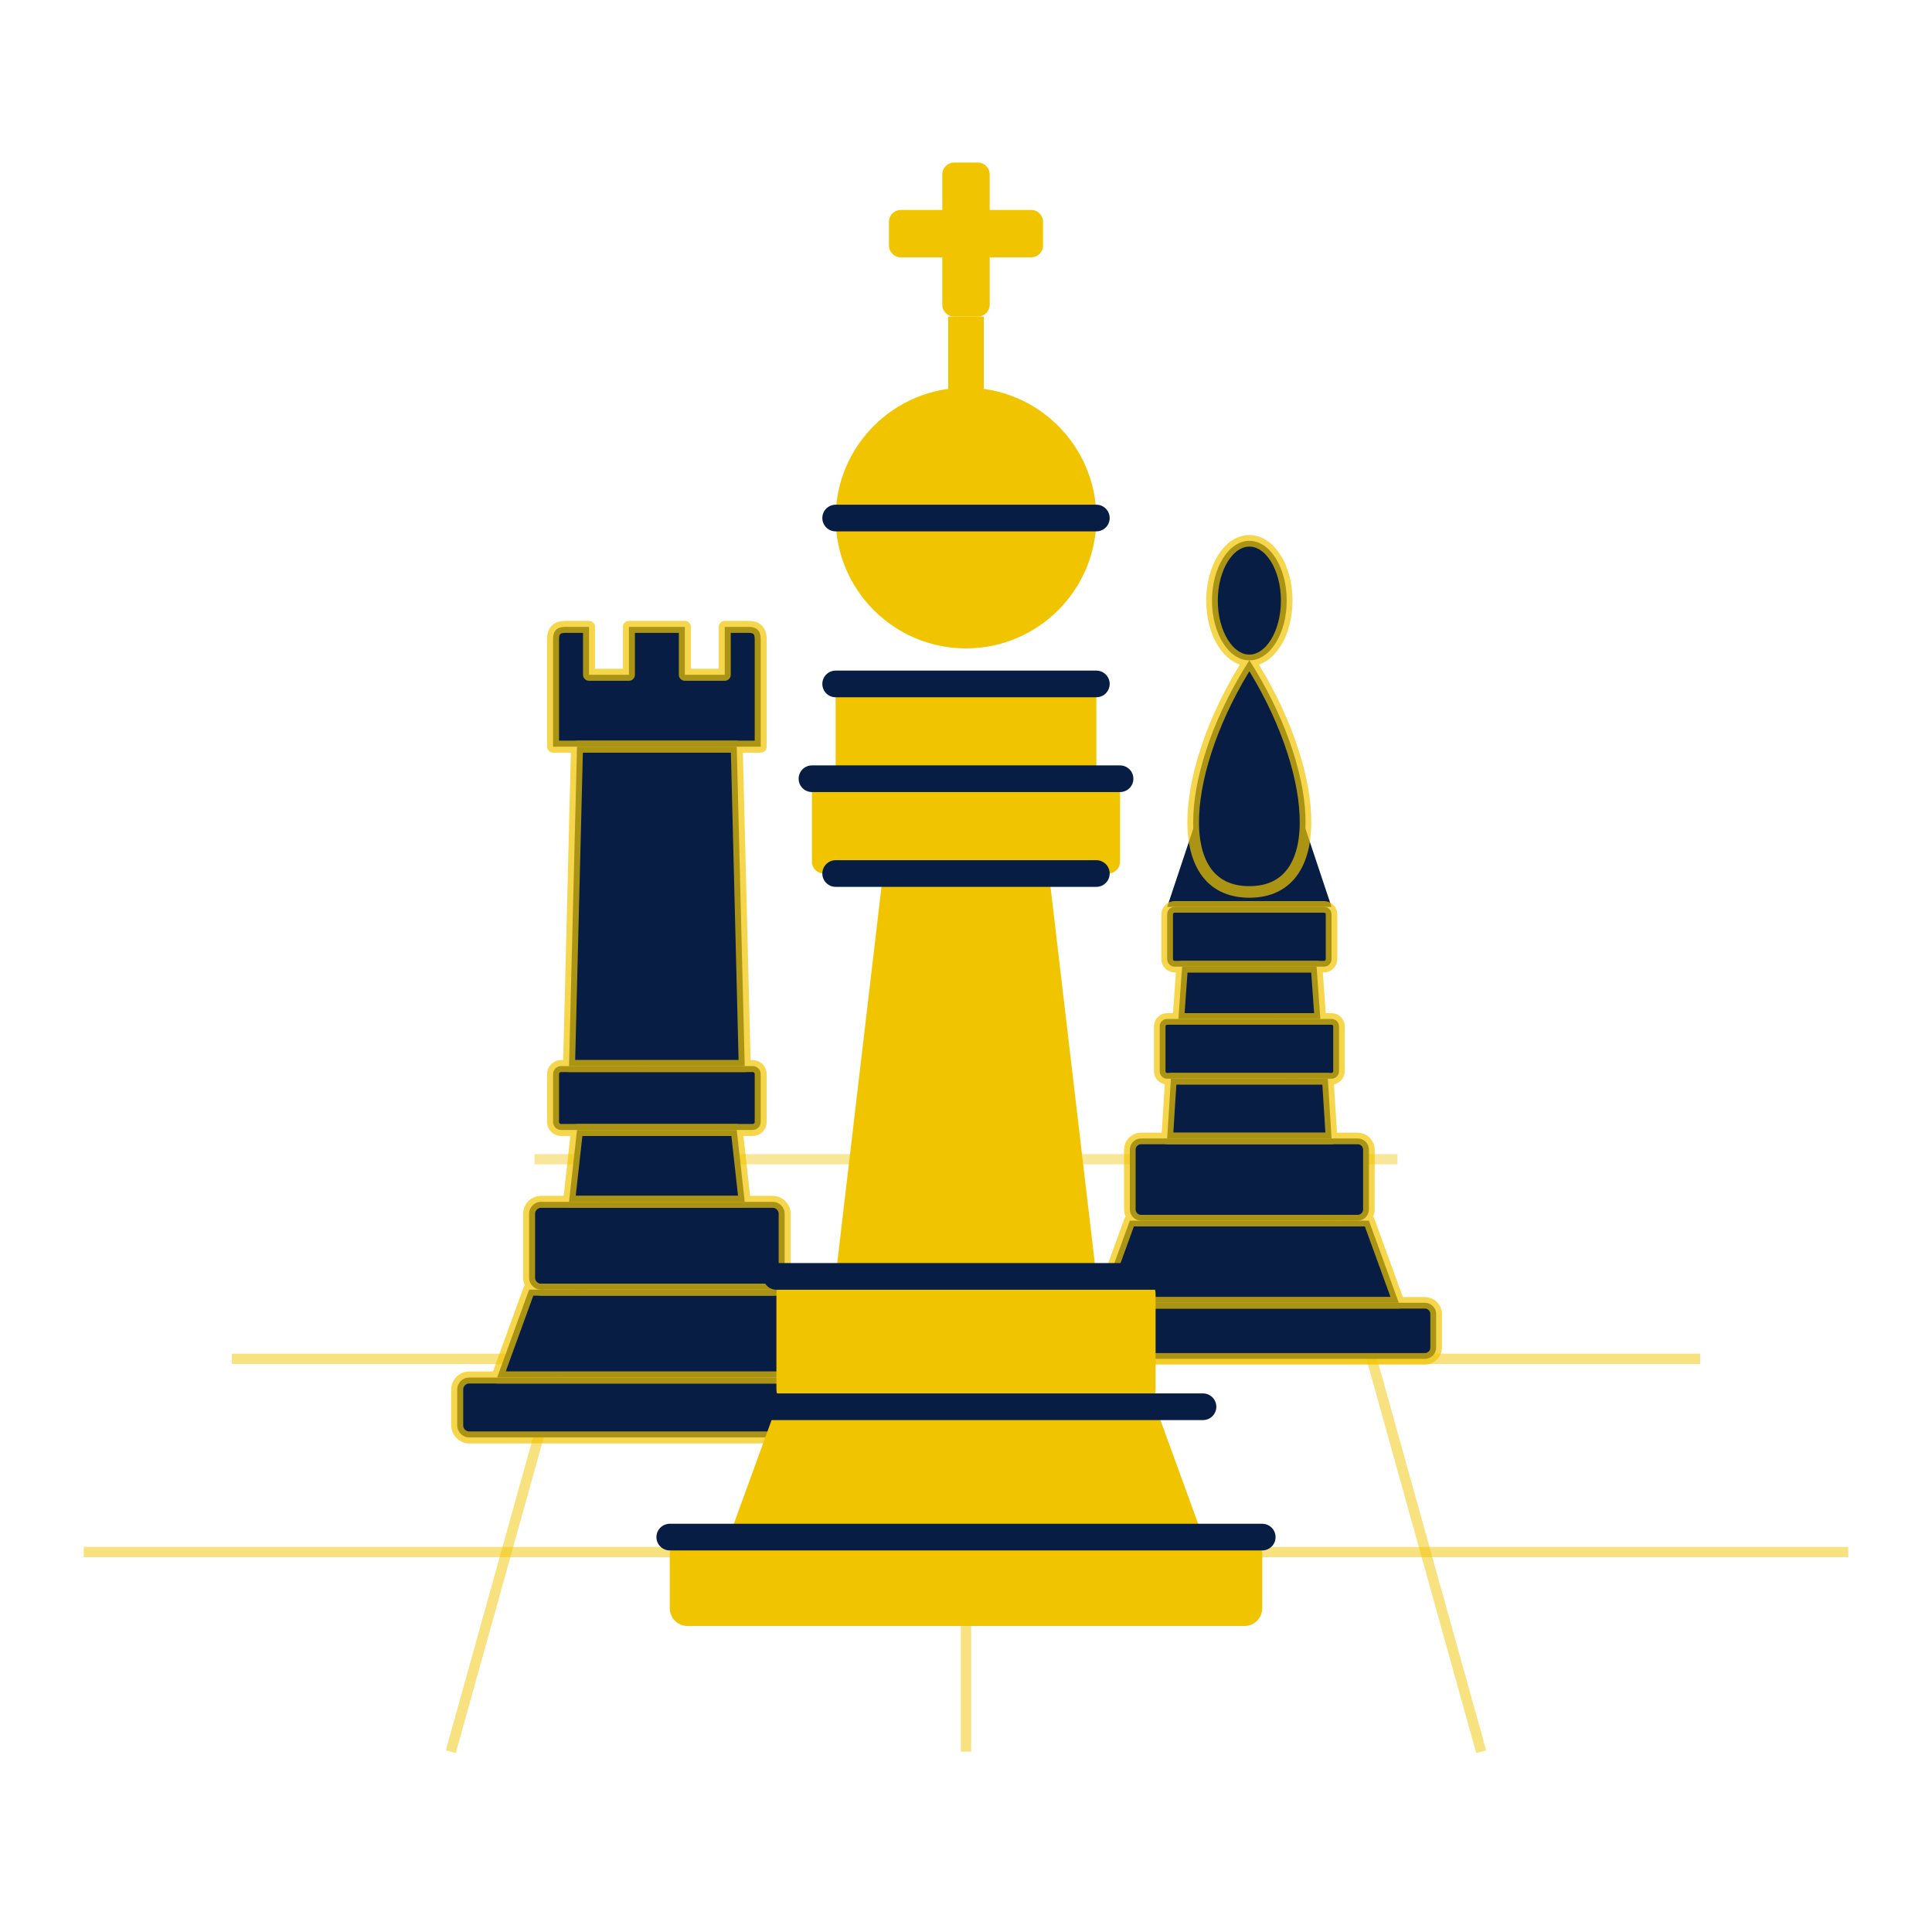
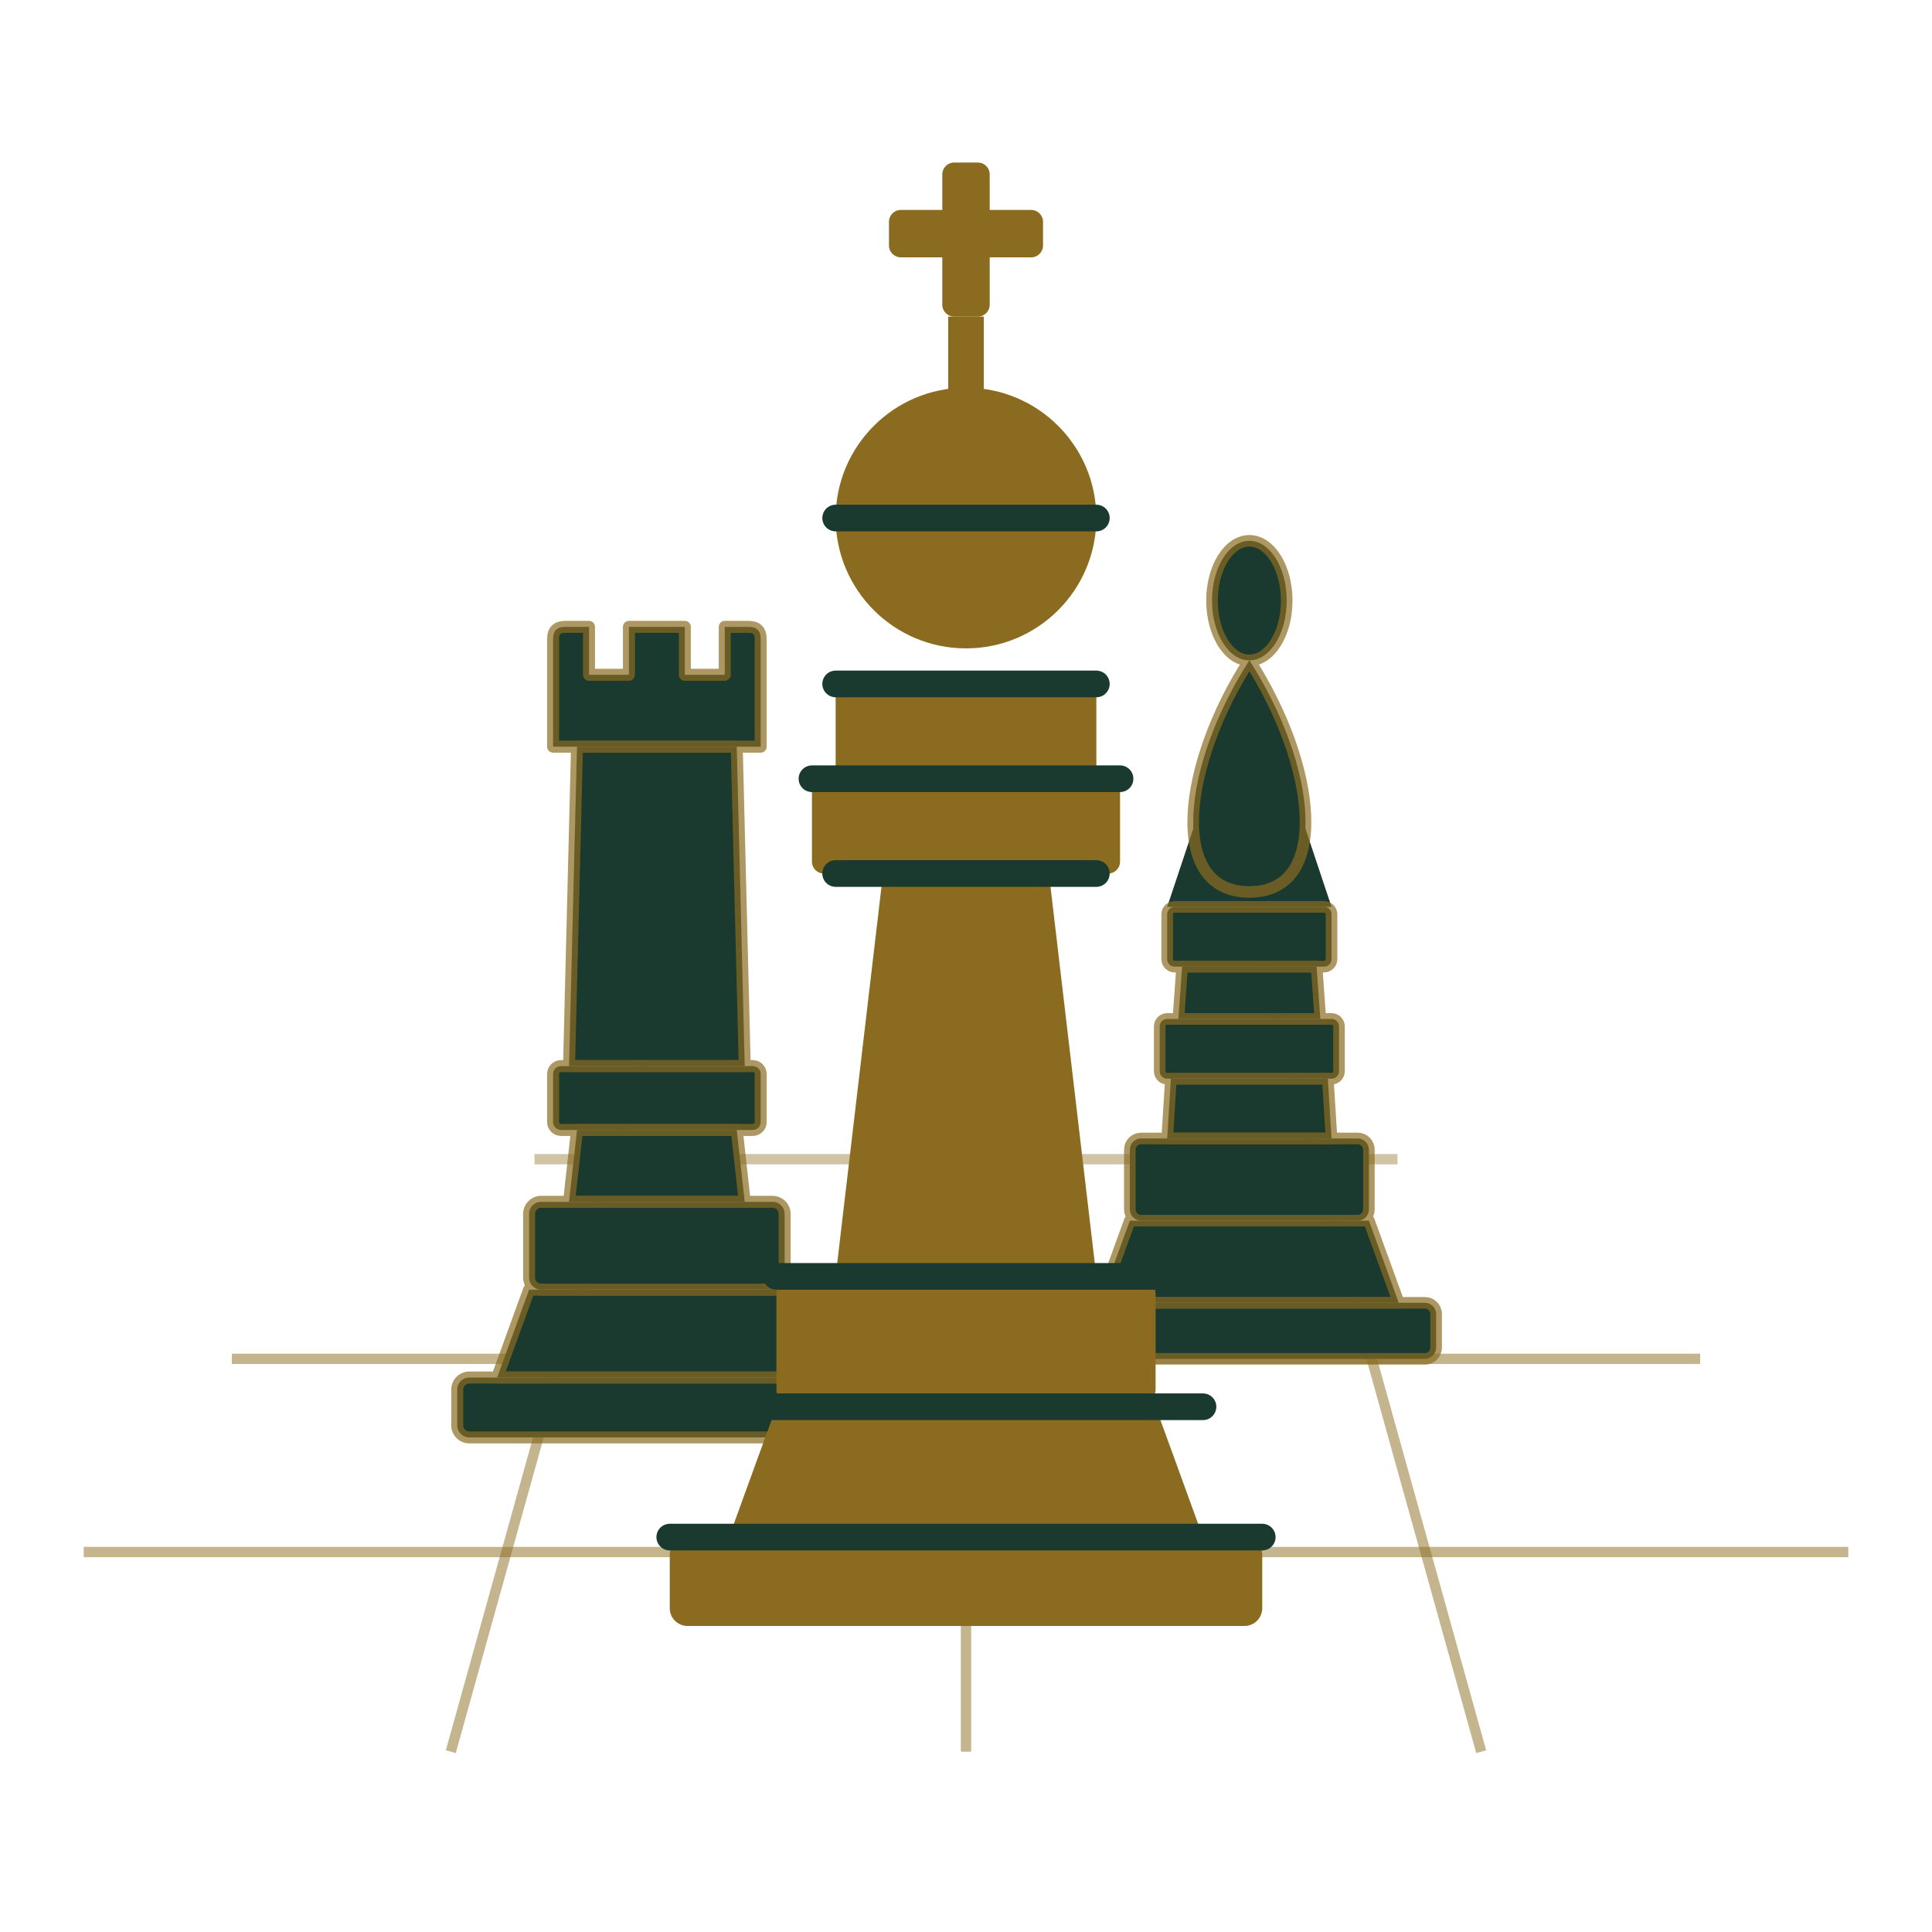
<svg xmlns="http://www.w3.org/2000/svg" viewBox="80 100 300 300" width="600" height="600">
-   <g stroke="#f1c400" fill="none">
+   <g stroke="#8a6b1f" fill="none">
    <line x1="116" y1="311" x2="344" y2="311" stroke-width="1.6" opacity="0.5" />
    <line x1="93" y1="341" x2="367" y2="341" stroke-width="1.6" opacity="0.5" />
    <line x1="163" y1="280" x2="297" y2="280" stroke-width="1.6" opacity="0.4" />
    <line x1="230" y1="250" x2="230" y2="372" stroke-width="1.6" opacity="0.5" />
    <line x1="184" y1="250" x2="150" y2="372" stroke-width="1.6" opacity="0.5" />
    <line x1="276" y1="250" x2="310" y2="372" stroke-width="1.6" opacity="0.5" />
  </g>
  <g transform="translate(132.4,151.46) scale(0.62)">
-     <g fill="#081d44" stroke="none">
+     <g fill="#1b3a2f" stroke="none">
      <rect x="30" y="262" width="100" height="15" rx="3" />
      <path d="M40 262 L48 240 L112 240 L120 262 Z" />
      <rect x="48" y="218" width="64" height="22" rx="3" />
      <path d="M58 184 L60 104 L100 104 L102 184 Z" />
      <rect x="54" y="184" width="52" height="16" rx="2" />
      <path d="M58 218 L60 200 L100 200 L102 218 Z" />
      <path d="M54 104 L54 77 Q54 74 57 74 L63 74 L63 86 L73 86 L73 74 L87 74 L87 86 L97 86 L97 74 L103 74 Q106 74 106 77 L106 104 Z" />
    </g>
-     <g fill="none" stroke="#f1c400" stroke-width="3.0" stroke-linejoin="round" stroke-linecap="round" opacity="0.7">
+     <g fill="none" stroke="#8a6b1f" stroke-width="3.0" stroke-linejoin="round" stroke-linecap="round" opacity="0.7">
      <rect x="30" y="262" width="100" height="15" rx="3" />
      <path d="M40 262 L48 240 L112 240 L120 262 Z" />
      <rect x="48" y="218" width="64" height="22" rx="3" />
      <path d="M58 218 L60 200 L100 200 L102 218 Z" />
      <rect x="54" y="184" width="52" height="16" rx="2" />
      <path d="M58 184 L60 104 L100 104 L102 184 Z" />
      <path d="M54 104 L54 77 Q54 74 57 74 L63 74 L63 86 L73 86 L73 74 L87 74 L87 86 L97 86 L97 74 L103 74 Q106 74 106 77 L106 104 Z" />
    </g>
  </g>
  <g transform="translate(227.6,150.34) scale(0.58)">
-     <g fill="#081d44" stroke="none">
+     <g fill="#1b3a2f" stroke="none">
      <rect x="30" y="262" width="100" height="15" rx="3" />
      <path d="M40 262 L48 240 L112 240 L120 262 Z" />
      <rect x="48" y="218" width="64" height="22" rx="3" />
      <path d="M58 156 L80 90 L102 156 Z" />
      <path d="M80 152 C58 152 62 118 80 90 C98 118 102 152 80 152 Z" />
      <rect x="58" y="156" width="44" height="16" rx="2" />
      <path d="M61 186 L62 172 L98 172 L99 186 Z" />
      <rect x="56" y="186" width="48" height="16" rx="2" />
      <path d="M58 218 L59 202 L101 202 L102 218 Z" />
      <ellipse cx="80" cy="74" rx="10" ry="16" />
    </g>
-     <g fill="none" stroke="#f1c400" stroke-width="3.1" stroke-linejoin="round" stroke-linecap="round" opacity="0.7">
+     <g fill="none" stroke="#8a6b1f" stroke-width="3.1" stroke-linejoin="round" stroke-linecap="round" opacity="0.7">
      <rect x="30" y="262" width="100" height="15" rx="3" />
      <path d="M40 262 L48 240 L112 240 L120 262 Z" />
      <rect x="48" y="218" width="64" height="22" rx="3" />
      <path d="M58 218 L59 202 L101 202 L102 218 Z" />
      <rect x="56" y="186" width="48" height="16" rx="2" />
      <path d="M61 186 L62 172 L98 172 L99 186 Z" />
      <rect x="58" y="156" width="44" height="16" rx="2" />
      <path d="M80 152 C58 152 62 118 80 90 C98 118 102 152 80 152 Z" />
      <ellipse cx="80" cy="74" rx="10" ry="16" />
    </g>
  </g>
  <g transform="translate(156.4,97.64) scale(0.92)">
-     <g fill="#f1c400" stroke="none">
+     <g fill="#8a6b1f" stroke="none">
      <rect x="30" y="262" width="100" height="15" rx="3" />
      <path d="M40 262 L48 240 L112 240 L120 262 Z" />
      <rect x="48" y="218" width="64" height="22" rx="3" />
      <path d="M58 218 L66 150 L94 150 L102 218 Z" />
      <rect x="54" y="134" width="52" height="16" rx="2" />
      <rect x="58" y="118" width="44" height="16" rx="2" />
      <circle cx="80" cy="90" r="22" />
      <rect x="76" y="30" width="8" height="26" rx="2" />
      <rect x="67" y="38" width="26" height="8" rx="2" />
      <rect x="77" y="56" width="6" height="14" />
    </g>
-     <g stroke="#081d44" stroke-linecap="round" fill="none">
+     <g stroke="#1b3a2f" stroke-linecap="round" fill="none">
      <line x1="58" y1="90" x2="102" y2="90" stroke-width="4.5" />
      <line x1="58" y1="118" x2="102" y2="118" stroke-width="4.5" />
      <line x1="54" y1="134" x2="106" y2="134" stroke-width="4.5" />
      <line x1="58" y1="150" x2="102" y2="150" stroke-width="4.5" />
      <line x1="48" y1="218" x2="112" y2="218" stroke-width="4.5" />
      <line x1="40" y1="240" x2="120" y2="240" stroke-width="4.5" />
      <line x1="30" y1="262" x2="130" y2="262" stroke-width="4.5" />
    </g>
  </g>
</svg>
